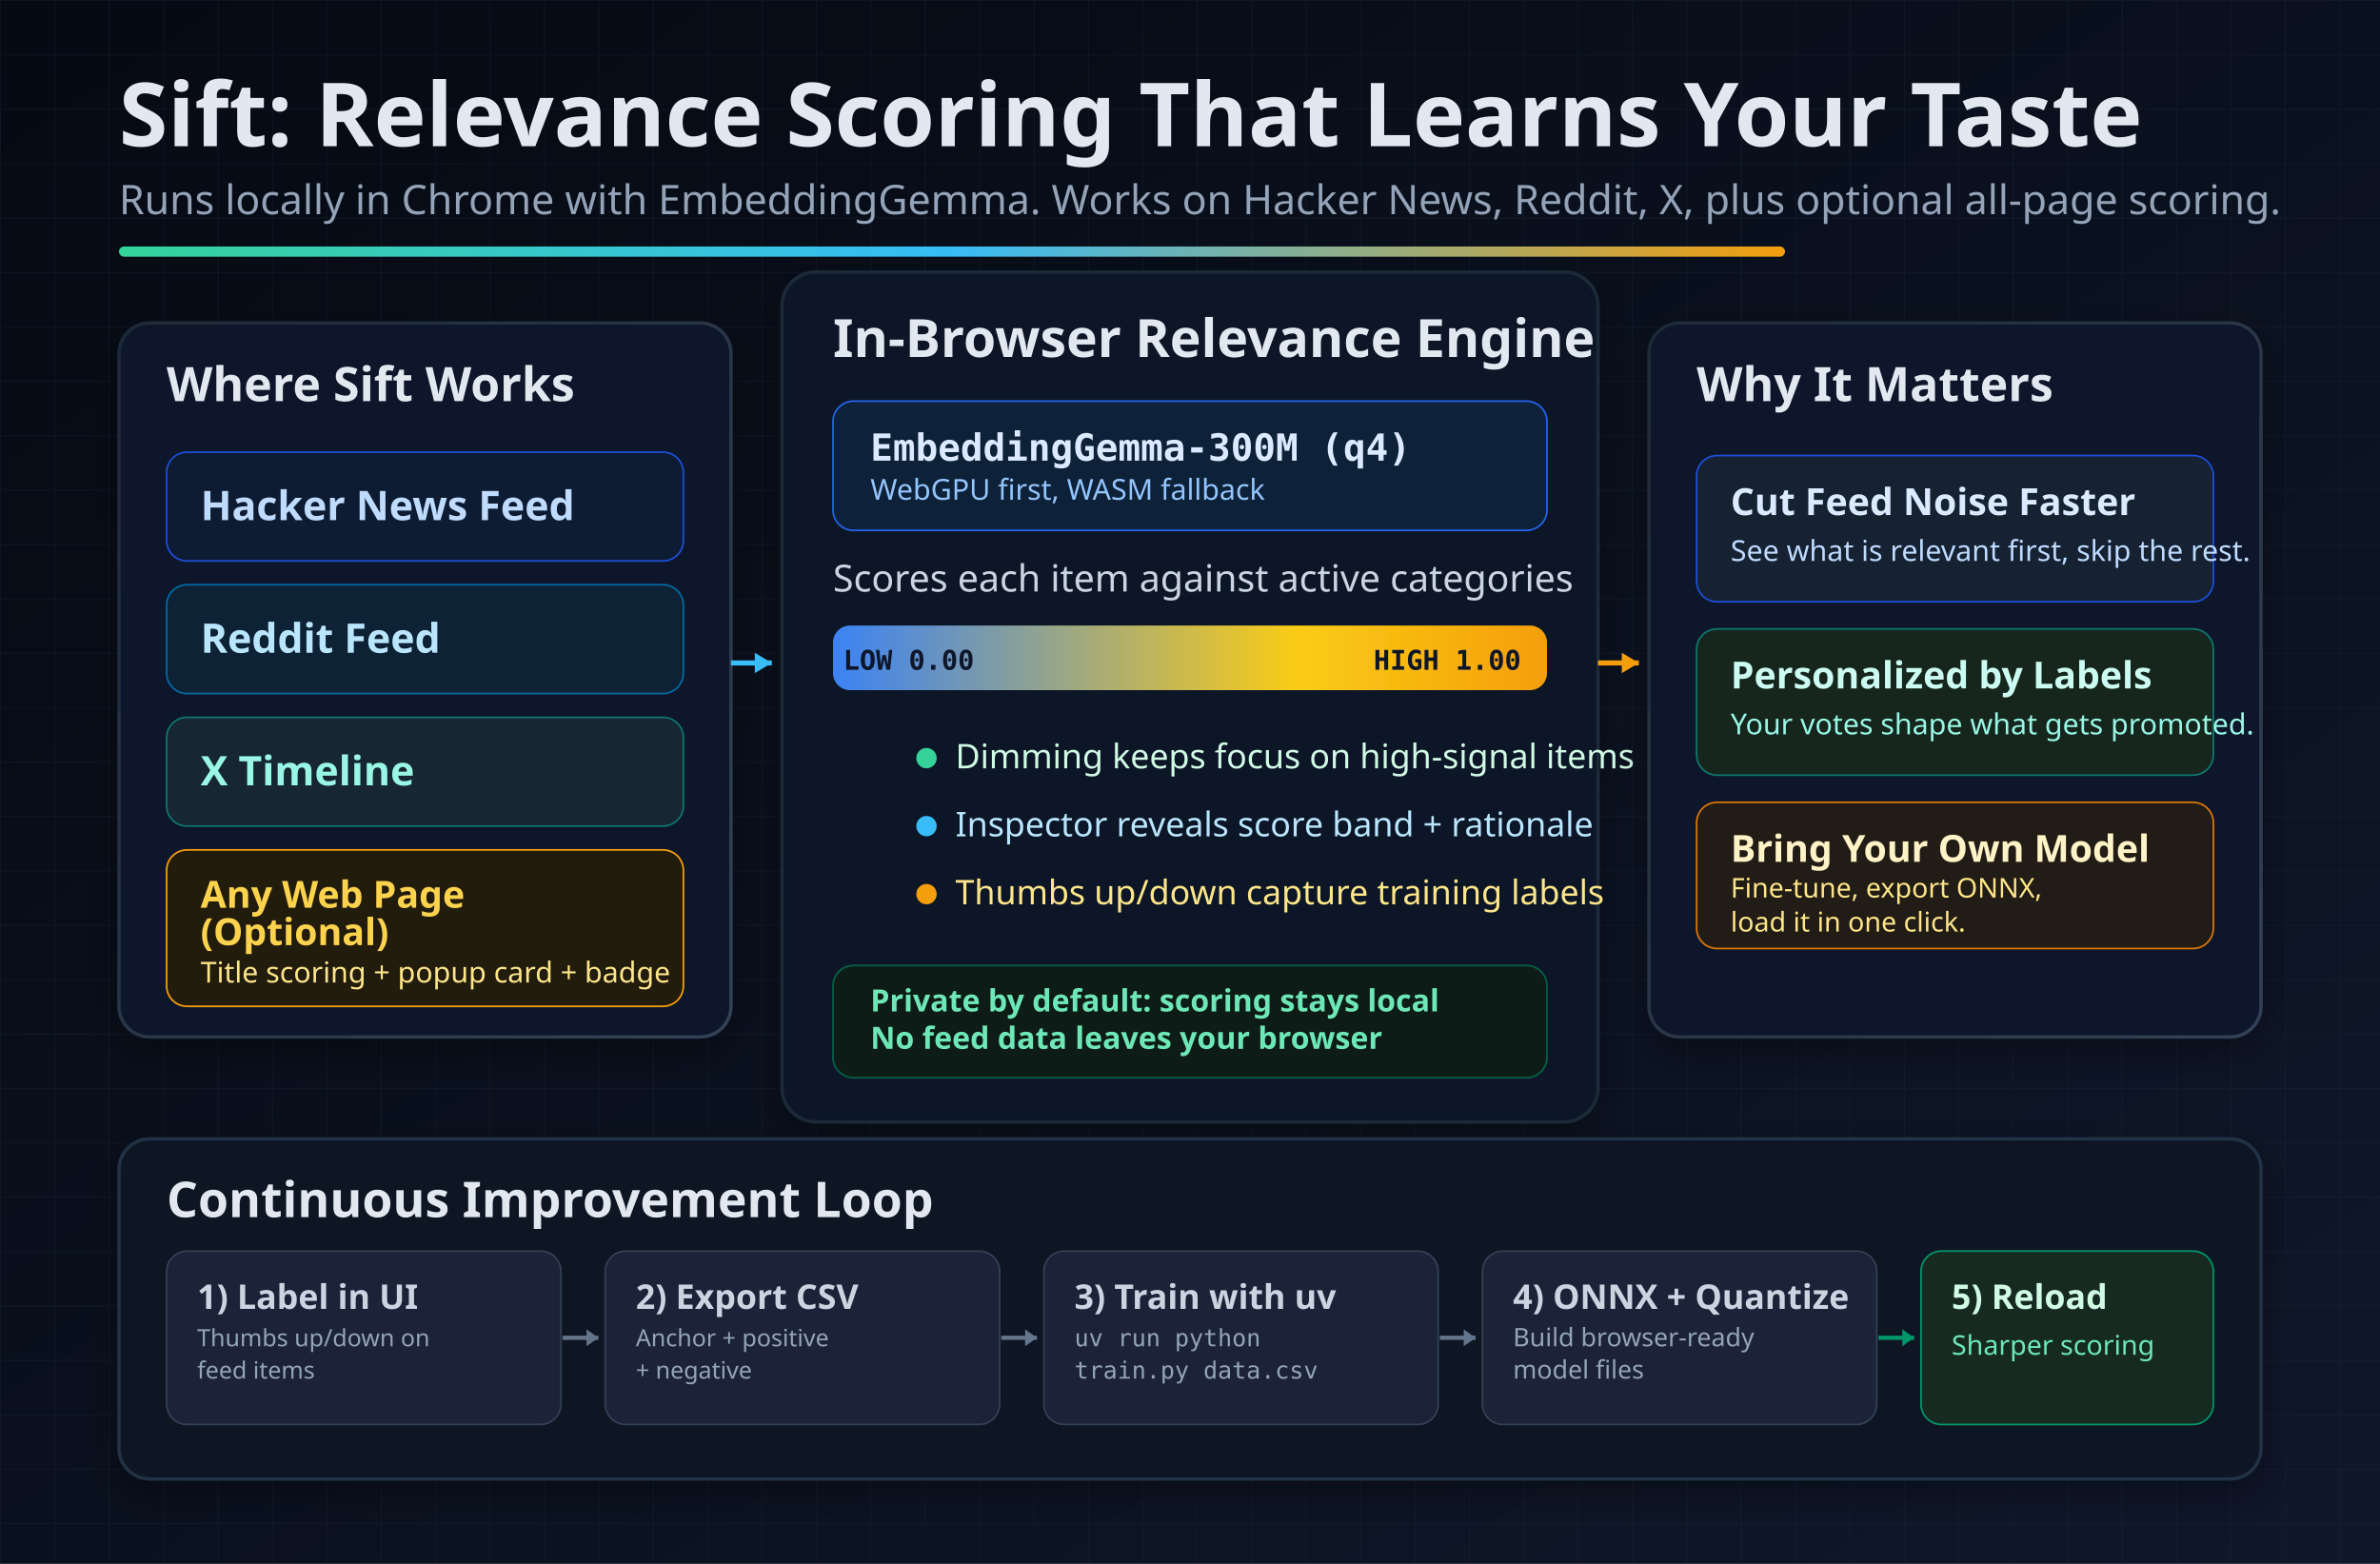
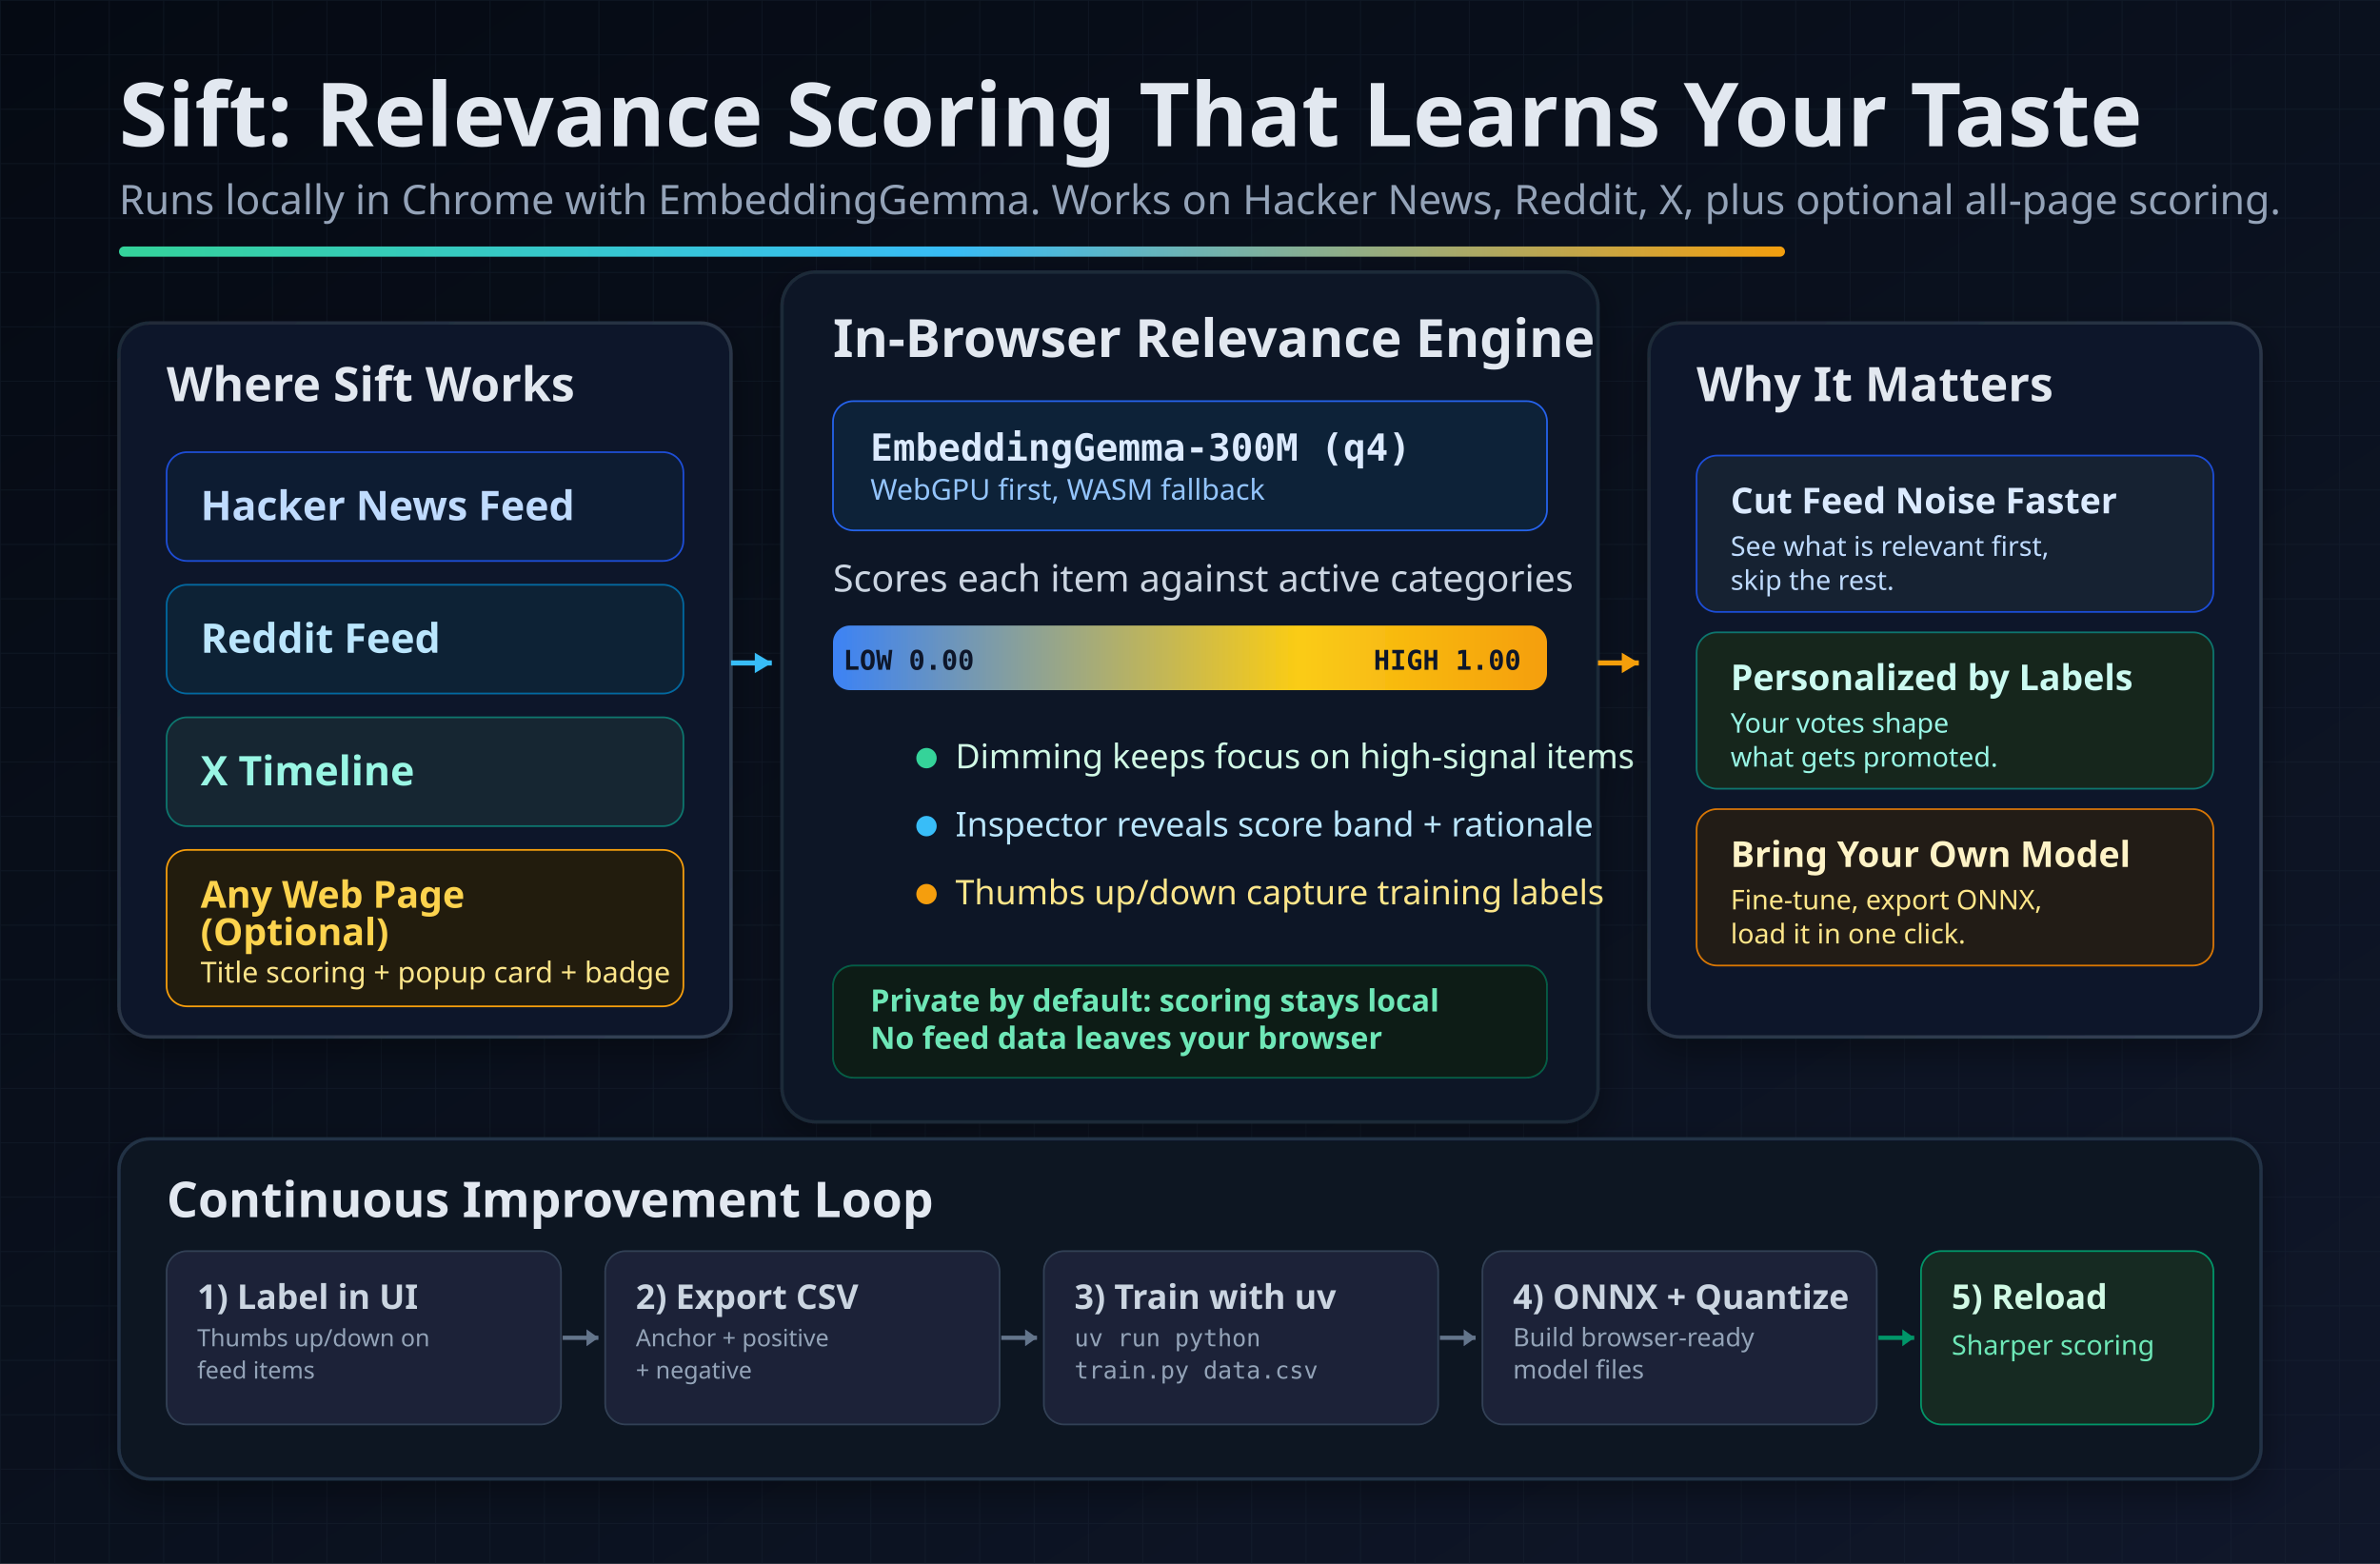
<svg xmlns="http://www.w3.org/2000/svg" width="1400" height="920" viewBox="0 0 1400 920" role="img" aria-labelledby="title desc">
  <defs>
    <linearGradient id="bg" x1="0" y1="0" x2="1" y2="1">
      <stop offset="0%" stop-color="#050a13" />
      <stop offset="60%" stop-color="#0b1220" />
      <stop offset="100%" stop-color="#10172a" />
    </linearGradient>
    <linearGradient id="hero" x1="0" y1="0" x2="1" y2="0">
      <stop offset="0%" stop-color="#34d399" />
      <stop offset="50%" stop-color="#38bdf8" />
      <stop offset="100%" stop-color="#f59e0b" />
    </linearGradient>
    <linearGradient id="cardBorder" x1="0" y1="0" x2="1" y2="1">
      <stop offset="0%" stop-color="#1f2937" />
      <stop offset="100%" stop-color="#334155" />
    </linearGradient>
    <linearGradient id="scoreAxis" x1="0" y1="0" x2="1" y2="0">
      <stop offset="0%" stop-color="#3b82f6" />
      <stop offset="65%" stop-color="#facc15" />
      <stop offset="100%" stop-color="#f59e0b" />
    </linearGradient>
    <pattern id="grid" width="32" height="32" patternUnits="userSpaceOnUse">
      <path d="M 32 0 L 0 0 0 32" fill="none" stroke="#1e293b" stroke-width="1" opacity="0.35" />
    </pattern>
    <filter id="shadow" x="-20%" y="-20%" width="140%" height="140%">
      <feDropShadow dx="0" dy="8" stdDeviation="10" flood-color="#000" flood-opacity="0.35" />
    </filter>
  </defs>
  <rect x="0" y="0" width="1400" height="920" fill="url(#bg)" />
  <rect x="0" y="0" width="1400" height="920" fill="url(#grid)" />
  <text x="70" y="86" fill="#e2e8f0" font-family="DM Sans, Segoe UI, sans-serif" font-size="52" font-weight="700">Sift: Relevance Scoring That Learns Your Taste</text>
  <text x="70" y="126" fill="#94a3b8" font-family="DM Sans, Segoe UI, sans-serif" font-size="24">Runs locally in Chrome with EmbeddingGemma. Works on Hacker News, Reddit, X, plus optional all-page scoring.</text>
  <rect x="70" y="145" width="980" height="6" rx="3" fill="url(#hero)" />
  <g filter="url(#shadow)">
    <rect x="70" y="190" width="360" height="420" rx="18" fill="#0f172a" stroke="url(#cardBorder)" stroke-width="2" />
    <text x="98" y="236" fill="#e2e8f0" font-family="DM Sans, Segoe UI, sans-serif" font-size="28" font-weight="700">Where Sift Works</text>
    <rect x="98" y="266" width="304" height="64" rx="12" fill="#111d33" stroke="#1d4ed8" />
    <text x="118" y="306" fill="#bfdbfe" font-family="DM Sans, Segoe UI, sans-serif" font-size="24" font-weight="600">Hacker News Feed</text>
    <rect x="98" y="344" width="304" height="64" rx="12" fill="#112236" stroke="#0369a1" />
    <text x="118" y="384" fill="#bae6fd" font-family="DM Sans, Segoe UI, sans-serif" font-size="24" font-weight="600">Reddit Feed</text>
    <rect x="98" y="422" width="304" height="64" rx="12" fill="#142531" stroke="#0f766e" />
    <text x="118" y="462" fill="#99f6e4" font-family="DM Sans, Segoe UI, sans-serif" font-size="24" font-weight="600">X Timeline</text>
    <rect x="98" y="500" width="304" height="92" rx="12" fill="#241b10" stroke="#f59e0b" />
    <text x="118" y="534" fill="#fcd34d" font-family="DM Sans, Segoe UI, sans-serif" font-size="22" font-weight="700">
      <tspan x="118" dy="0">Any Web Page</tspan>
      <tspan x="118" dy="22">(Optional)</tspan>
    </text>
    <text x="118" y="578" fill="#fde68a" font-family="DM Sans, Segoe UI, sans-serif" font-size="17">Title scoring + popup card + badge</text>
  </g>
  <g filter="url(#shadow)">
    <rect x="460" y="160" width="480" height="500" rx="20" fill="#0c1628" stroke="#1f2937" stroke-width="2" />
    <text x="490" y="210" fill="#e2e8f0" font-family="DM Sans, Segoe UI, sans-serif" font-size="31" font-weight="700">In-Browser Relevance Engine</text>
    <rect x="490" y="236" width="420" height="76" rx="12" fill="#0f2037" stroke="#2563eb" />
    <text x="512" y="271" fill="#dbeafe" font-family="JetBrains Mono, SFMono-Regular, monospace" font-size="22" font-weight="700">EmbeddingGemma-300M (q4)</text>
    <text x="512" y="294" fill="#93c5fd" font-family="DM Sans, Segoe UI, sans-serif" font-size="17">WebGPU first, WASM fallback</text>
    <text x="490" y="348" fill="#cbd5e1" font-family="DM Sans, Segoe UI, sans-serif" font-size="22">Scores each item against active categories</text>
    <rect x="490" y="368" width="420" height="38" rx="10" fill="url(#scoreAxis)" />
    <text x="496" y="394" fill="#0f172a" font-family="JetBrains Mono, SFMono-Regular, monospace" font-size="16" font-weight="700">LOW 0.00</text>
    <text x="808" y="394" fill="#0f172a" font-family="JetBrains Mono, SFMono-Regular, monospace" font-size="16" font-weight="700">HIGH 1.00</text>
    <circle cx="545" cy="446" r="6" fill="#34d399" />
    <text x="562" y="452" fill="#d1fae5" font-family="DM Sans, Segoe UI, sans-serif" font-size="20">Dimming keeps focus on high-signal items</text>
    <circle cx="545" cy="486" r="6" fill="#38bdf8" />
    <text x="562" y="492" fill="#bae6fd" font-family="DM Sans, Segoe UI, sans-serif" font-size="20">Inspector reveals score band + rationale</text>
    <circle cx="545" cy="526" r="6" fill="#f59e0b" />
    <text x="562" y="532" fill="#fde68a" font-family="DM Sans, Segoe UI, sans-serif" font-size="20">Thumbs up/down capture training labels</text>
    <rect x="490" y="568" width="420" height="66" rx="12" fill="#101f18" stroke="#065f46" />
    <text x="512" y="595" fill="#6ee7b7" font-family="DM Sans, Segoe UI, sans-serif" font-size="18" font-weight="700">
      <tspan x="512" dy="0">Private by default: scoring stays local</tspan>
      <tspan x="512" dy="22">No feed data leaves your browser</tspan>
    </text>
  </g>
  <g filter="url(#shadow)">
    <rect x="970" y="190" width="360" height="420" rx="18" fill="#0f172a" stroke="url(#cardBorder)" stroke-width="2" />
    <text x="998" y="236" fill="#e2e8f0" font-family="DM Sans, Segoe UI, sans-serif" font-size="28" font-weight="700">Why It Matters</text>
-     <rect x="998" y="268" width="304" height="86" rx="12" fill="#132033" stroke="#1d4ed8" />
-     <text x="1018" y="303" fill="#dbeafe" font-family="DM Sans, Segoe UI, sans-serif" font-size="22" font-weight="700">Cut Feed Noise Faster</text>
-     <text x="1018" y="330" fill="#bfdbfe" font-family="DM Sans, Segoe UI, sans-serif" font-size="17">See what is relevant first, skip the rest.</text>
-     <rect x="998" y="370" width="304" height="86" rx="12" fill="#14251f" stroke="#0f766e" />
-     <text x="1018" y="405" fill="#ccfbf1" font-family="DM Sans, Segoe UI, sans-serif" font-size="22" font-weight="700">Personalized by Labels</text>
-     <text x="1018" y="432" fill="#99f6e4" font-family="DM Sans, Segoe UI, sans-serif" font-size="17">Your votes shape what gets promoted.</text>
-     <rect x="998" y="472" width="304" height="86" rx="12" fill="#241d13" stroke="#d97706" />
-     <text x="1018" y="507" fill="#fef3c7" font-family="DM Sans, Segoe UI, sans-serif" font-size="22" font-weight="700">Bring Your Own Model</text>
-     <text x="1018" y="528" fill="#fde68a" font-family="DM Sans, Segoe UI, sans-serif" font-size="16">
+     <rect x="998" y="268" width="304" height="92" rx="12" fill="#132033" stroke="#1d4ed8" />
+     <text x="1018" y="302" fill="#dbeafe" font-family="DM Sans, Segoe UI, sans-serif" font-size="21" font-weight="700">Cut Feed Noise Faster</text>
+     <text x="1018" y="327" fill="#bfdbfe" font-family="DM Sans, Segoe UI, sans-serif" font-size="16">
+       <tspan x="1018" dy="0">See what is relevant first,</tspan>
+       <tspan x="1018" dy="20">skip the rest.</tspan>
+     </text>
+     <rect x="998" y="372" width="304" height="92" rx="12" fill="#14251f" stroke="#0f766e" />
+     <text x="1018" y="406" fill="#ccfbf1" font-family="DM Sans, Segoe UI, sans-serif" font-size="21" font-weight="700">Personalized by Labels</text>
+     <text x="1018" y="431" fill="#99f6e4" font-family="DM Sans, Segoe UI, sans-serif" font-size="16">
+       <tspan x="1018" dy="0">Your votes shape</tspan>
+       <tspan x="1018" dy="20">what gets promoted.</tspan>
+     </text>
+     <rect x="998" y="476" width="304" height="92" rx="12" fill="#241d13" stroke="#d97706" />
+     <text x="1018" y="510" fill="#fef3c7" font-family="DM Sans, Segoe UI, sans-serif" font-size="21" font-weight="700">Bring Your Own Model</text>
+     <text x="1018" y="535" fill="#fde68a" font-family="DM Sans, Segoe UI, sans-serif" font-size="16">
      <tspan x="1018" dy="0">Fine-tune, export ONNX,</tspan>
      <tspan x="1018" dy="20">load it in one click.</tspan>
    </text>
  </g>
  <path d="M430 390 L454 390" stroke="#38bdf8" stroke-width="3" />
  <polygon points="454,390 444,384 444,396" fill="#38bdf8" />
  <path d="M940 390 L964 390" stroke="#f59e0b" stroke-width="3" />
  <polygon points="964,390 954,384 954,396" fill="#f59e0b" />
  <g filter="url(#shadow)">
    <rect x="70" y="670" width="1260" height="200" rx="18" fill="#0b1322" stroke="#243244" stroke-width="2" />
    <text x="98" y="716" fill="#e2e8f0" font-family="DM Sans, Segoe UI, sans-serif" font-size="29" font-weight="700">Continuous Improvement Loop</text>
    <rect x="98" y="736" width="232" height="102" rx="12" fill="#1b2438" stroke="#334155" />
    <text x="116" y="770" fill="#cbd5e1" font-family="DM Sans, Segoe UI, sans-serif" font-size="20" font-weight="700">1) Label in UI</text>
    <text x="116" y="792" fill="#94a3b8" font-family="DM Sans, Segoe UI, sans-serif" font-size="14">
      <tspan x="116" dy="0">Thumbs up/down on</tspan>
      <tspan x="116" dy="19">feed items</tspan>
    </text>
    <rect x="356" y="736" width="232" height="102" rx="12" fill="#1b2438" stroke="#334155" />
    <text x="374" y="770" fill="#cbd5e1" font-family="DM Sans, Segoe UI, sans-serif" font-size="20" font-weight="700">2) Export CSV</text>
    <text x="374" y="792" fill="#94a3b8" font-family="DM Sans, Segoe UI, sans-serif" font-size="14">
      <tspan x="374" dy="0">Anchor + positive</tspan>
      <tspan x="374" dy="19">+ negative</tspan>
    </text>
    <rect x="614" y="736" width="232" height="102" rx="12" fill="#1b2438" stroke="#334155" />
    <text x="632" y="770" fill="#cbd5e1" font-family="DM Sans, Segoe UI, sans-serif" font-size="20" font-weight="700">3) Train with uv</text>
    <text x="632" y="792" fill="#94a3b8" font-family="JetBrains Mono, SFMono-Regular, monospace" font-size="14">
      <tspan x="632" dy="0">uv run python</tspan>
      <tspan x="632" dy="19">train.py data.csv</tspan>
    </text>
    <rect x="872" y="736" width="232" height="102" rx="12" fill="#1b2438" stroke="#334155" />
    <text x="890" y="770" fill="#cbd5e1" font-family="DM Sans, Segoe UI, sans-serif" font-size="20" font-weight="700">4) ONNX + Quantize</text>
    <text x="890" y="792" fill="#94a3b8" font-family="DM Sans, Segoe UI, sans-serif" font-size="15">
      <tspan x="890" dy="0">Build browser-ready</tspan>
      <tspan x="890" dy="19">model files</tspan>
    </text>
    <rect x="1130" y="736" width="172" height="102" rx="12" fill="#122a21" stroke="#059669" />
    <text x="1148" y="770" fill="#d1fae5" font-family="DM Sans, Segoe UI, sans-serif" font-size="20" font-weight="700">5) Reload</text>
    <text x="1148" y="797" fill="#6ee7b7" font-family="DM Sans, Segoe UI, sans-serif" font-size="16">Sharper scoring</text>
    <path d="M331 787 L352 787" stroke="#64748b" stroke-width="2.5" />
    <polygon points="352,787 345,782 345,792" fill="#64748b" />
    <path d="M589 787 L610 787" stroke="#64748b" stroke-width="2.5" />
    <polygon points="610,787 603,782 603,792" fill="#64748b" />
    <path d="M847 787 L868 787" stroke="#64748b" stroke-width="2.5" />
    <polygon points="868,787 861,782 861,792" fill="#64748b" />
    <path d="M1105 787 L1126 787" stroke="#059669" stroke-width="2.5" />
    <polygon points="1126,787 1119,782 1119,792" fill="#059669" />
  </g>
</svg>
